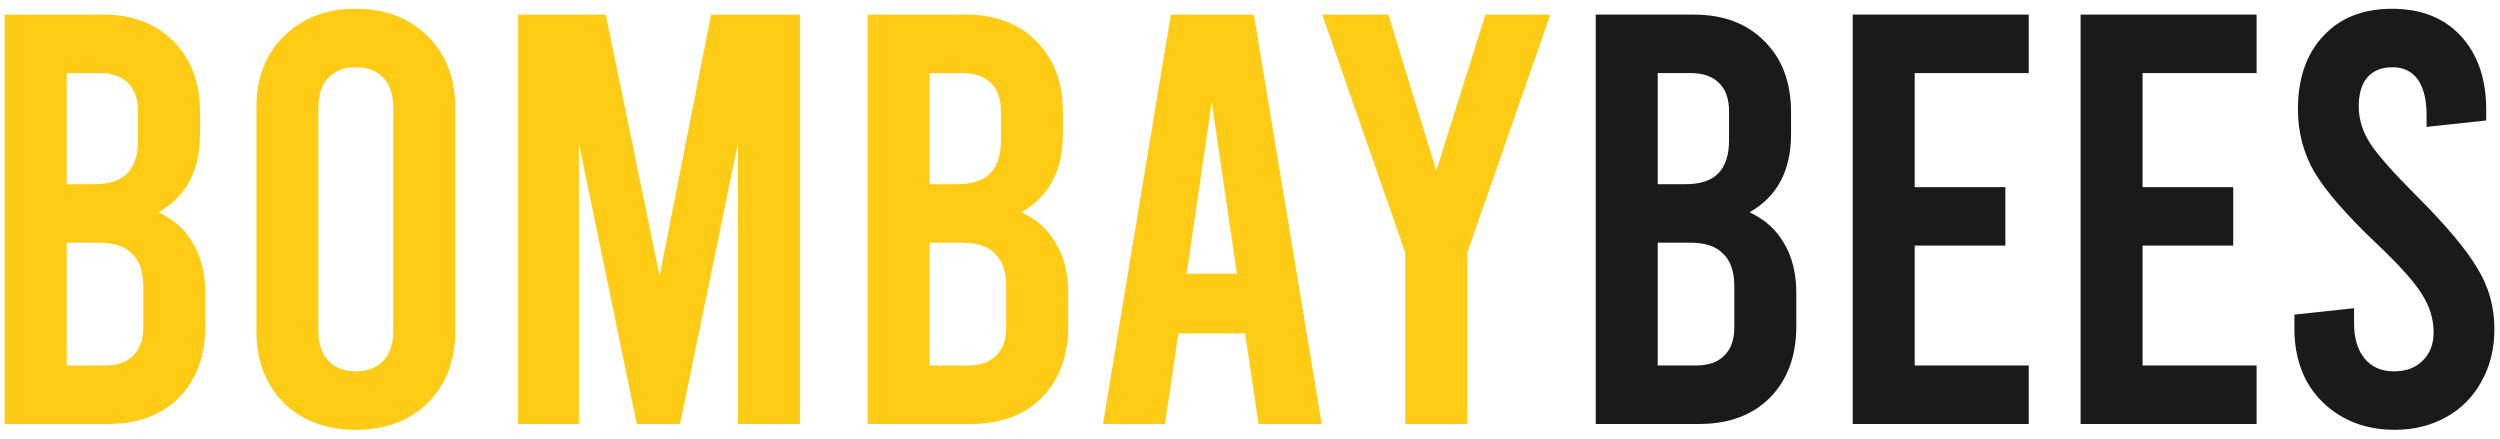
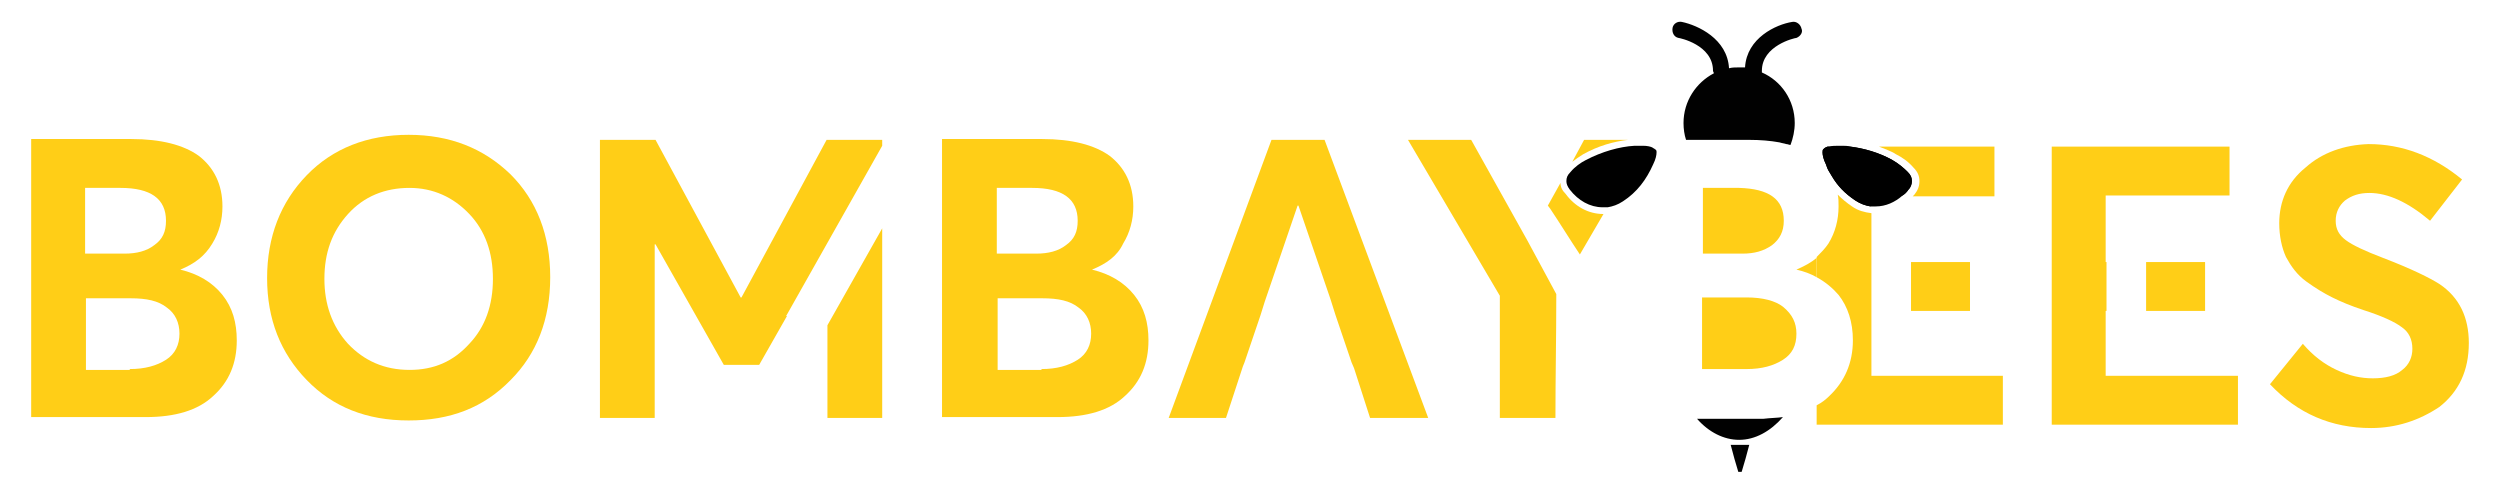
- <svg xmlns="http://www.w3.org/2000/svg" width="171" height="30" viewBox="0 0 171 30" fill="none">
-   <path d="M10.84 14.52C11.88 15 12.667 15.707 13.2 16.64C13.76 17.573 14.04 18.707 14.04 20.04V22.32C14.04 24.347 13.44 25.973 12.24 27.2C11.04 28.4 9.427 29 7.4 29H0.32V1H7.04C9.067 1 10.68 1.613 11.88 2.84C13.08 4.04 13.68 5.653 13.68 7.68V9.16C13.68 11.667 12.733 13.453 10.84 14.52ZM4.56 5V12.6H6.44C7.453 12.6 8.2 12.36 8.68 11.88C9.187 11.373 9.44 10.613 9.44 9.6V7.6C9.44 6.773 9.213 6.133 8.76 5.68C8.307 5.227 7.667 5 6.84 5H4.56ZM9.8 19.6C9.8 18.587 9.547 17.84 9.04 17.36C8.56 16.853 7.813 16.6 6.8 16.6H4.56V25H7.2C8.027 25 8.667 24.773 9.12 24.32C9.573 23.867 9.8 23.227 9.8 22.4V19.6ZM24.338 29.4C22.311 29.4 20.672 28.787 19.418 27.56C18.165 26.307 17.538 24.667 17.538 22.64V7.36C17.538 5.333 18.165 3.707 19.418 2.48C20.672 1.227 22.311 0.6 24.338 0.6C26.365 0.6 28.005 1.227 29.258 2.48C30.512 3.707 31.138 5.333 31.138 7.36V22.64C31.138 24.667 30.512 26.307 29.258 27.56C28.005 28.787 26.365 29.4 24.338 29.4ZM24.338 25.4C25.138 25.4 25.765 25.16 26.218 24.68C26.672 24.2 26.898 23.52 26.898 22.64V7.36C26.898 6.48 26.672 5.8 26.218 5.32C25.765 4.84 25.138 4.6 24.338 4.6C23.538 4.6 22.912 4.84 22.458 5.32C22.005 5.8 21.778 6.48 21.778 7.36V22.64C21.778 23.52 22.005 24.2 22.458 24.68C22.912 25.16 23.538 25.4 24.338 25.4ZM54.717 1V29H50.477V9.8L46.517 29H43.557L39.597 9.8V29H35.437V1H41.437L45.117 18.88L48.637 1H54.717ZM69.863 14.52C70.903 15 71.69 15.707 72.223 16.64C72.783 17.573 73.063 18.707 73.063 20.04V22.32C73.063 24.347 72.463 25.973 71.263 27.2C70.063 28.4 68.45 29 66.423 29H59.343V1H66.063C68.09 1 69.703 1.613 70.903 2.84C72.103 4.04 72.703 5.653 72.703 7.68V9.16C72.703 11.667 71.757 13.453 69.863 14.52ZM63.583 5V12.6H65.463C66.477 12.6 67.223 12.36 67.703 11.88C68.21 11.373 68.463 10.613 68.463 9.6V7.6C68.463 6.773 68.237 6.133 67.783 5.68C67.33 5.227 66.69 5 65.863 5H63.583ZM68.823 19.6C68.823 18.587 68.57 17.84 68.063 17.36C67.583 16.853 66.837 16.6 65.823 16.6H63.583V25H66.223C67.05 25 67.69 24.773 68.143 24.32C68.597 23.867 68.823 23.227 68.823 22.4V19.6ZM85.164 22.8H80.604L79.684 29H75.444L80.084 1H85.764L90.404 29H86.084L85.164 22.8ZM84.604 18.72L82.884 7L81.164 18.72H84.604ZM106.041 1L100.361 17.28V29H96.121V17.28L90.441 1H94.961L98.241 11.68L101.601 1H106.041Z" fill="#FFCC15" />
-   <path d="M119.668 14.52C120.708 15 121.495 15.707 122.028 16.64C122.588 17.573 122.868 18.707 122.868 20.04V22.32C122.868 24.347 122.268 25.973 121.068 27.2C119.868 28.4 118.255 29 116.228 29H109.148V1H115.868C117.895 1 119.508 1.613 120.708 2.84C121.908 4.04 122.508 5.653 122.508 7.68V9.16C122.508 11.667 121.561 13.453 119.668 14.52ZM113.388 5V12.6H115.268C116.281 12.6 117.028 12.36 117.508 11.88C118.015 11.373 118.268 10.613 118.268 9.6V7.6C118.268 6.773 118.041 6.133 117.588 5.68C117.135 5.227 116.495 5 115.668 5H113.388ZM118.628 19.6C118.628 18.587 118.375 17.84 117.868 17.36C117.388 16.853 116.641 16.6 115.628 16.6H113.388V25H116.028C116.855 25 117.495 24.773 117.948 24.32C118.401 23.867 118.628 23.227 118.628 22.4V19.6ZM126.726 1H138.766V5H130.966V12.8H137.166V16.8H130.966V25H138.766V29H126.726V1ZM142.312 1H154.352V5H146.552V12.8H152.752V16.8H146.552V25H154.352V29H142.312V1ZM163.778 29.4C162.445 29.4 161.258 29.107 160.218 28.52C159.178 27.933 158.365 27.12 157.778 26.08C157.218 25.04 156.938 23.853 156.938 22.52V21.52L161.018 21.08V22.12C161.018 23.133 161.258 23.933 161.738 24.52C162.218 25.107 162.885 25.4 163.738 25.4C164.565 25.4 165.218 25.16 165.698 24.68C166.205 24.2 166.458 23.547 166.458 22.72C166.458 21.813 166.191 20.947 165.658 20.12C165.151 19.293 164.125 18.147 162.578 16.68C160.498 14.707 159.071 13.067 158.298 11.76C157.551 10.453 157.178 9.027 157.178 7.48C157.178 5.373 157.751 3.707 158.898 2.48C160.045 1.227 161.618 0.6 163.618 0.6C165.618 0.6 167.191 1.227 168.338 2.48C169.485 3.733 170.058 5.413 170.058 7.52V8.24L165.978 8.68V7.88C165.978 6.813 165.778 6 165.378 5.44C164.978 4.88 164.405 4.6 163.658 4.6C162.911 4.6 162.338 4.827 161.938 5.28C161.538 5.733 161.338 6.4 161.338 7.28C161.338 8.16 161.605 9.013 162.138 9.84C162.671 10.64 163.698 11.8 165.218 13.32C167.298 15.4 168.711 17.08 169.458 18.36C170.231 19.613 170.618 21 170.618 22.52C170.618 23.853 170.325 25.04 169.738 26.08C169.178 27.12 168.378 27.933 167.338 28.52C166.298 29.107 165.111 29.4 163.778 29.4Z" fill="#1A1A1A" />
+ <svg xmlns="http://www.w3.org/2000/svg" version="1.1" id="Layer_1" x="0px" y="0px" viewBox="0 0 296.7 58.5" style="enable-background:new 0 0 296.7 58.5;" xml:space="preserve">
+   <style type="text/css">
+ 	.st0{fill:#FFCE17;}
+ 	.st1{fill:#010101;}
+ </style>
+   <g>
+     <path class="st0" d="M281.4,50.8c-4.7,0-8.7-1.7-12-5.2l3.9-4.8c1.2,1.4,2.5,2.4,4,3.1c1.5,0.7,2.9,1,4.3,1c1.5,0,2.7-0.3,3.5-1   c0.8-0.6,1.2-1.5,1.2-2.5c0-1.1-0.4-2-1.3-2.6c-0.8-0.6-2.3-1.3-4.5-2c-1.5-0.5-2.7-1-3.7-1.5c-1-0.5-2-1.1-3.1-1.9   c-1.1-0.8-1.8-1.8-2.4-2.9c-0.5-1.1-0.8-2.5-0.8-4c0-2.6,1-4.9,3.1-6.6c2-1.8,4.6-2.7,7.5-2.8c4,0,7.7,1.4,11.1,4.2l-3.8,4.9   c-2.6-2.2-5-3.3-7.2-3.3c-1.2,0-2.1,0.3-2.9,0.9c-0.7,0.6-1.1,1.4-1.1,2.4c0,1,0.4,1.7,1.2,2.3c0.8,0.6,2.3,1.3,4.4,2.1   c3.4,1.3,5.6,2.4,6.7,3.1c2.4,1.6,3.5,4,3.5,7c0,3.3-1.2,5.8-3.5,7.6C287.1,49.9,284.4,50.8,281.4,50.8z" />
+     <g>
+       <rect x="254.7" y="31.1" class="st0" width="7" height="5.8" />
+       <polygon class="st0" points="265.6,44.6 265.6,50.4 243.5,50.4 243.5,17.4 264.6,17.4 264.6,23.2 249.9,23.2 249.9,31.1 250,31.1     250,36.9 249.9,36.9 249.9,44.6   " />
+     </g>
+     <path class="st0" d="M21.4,32c2.1,0.5,3.8,1.5,5,3c1.2,1.5,1.7,3.3,1.7,5.4c0,2.7-0.9,4.9-2.8,6.6c-1.8,1.7-4.5,2.5-8,2.5H3.7v-33   h11.9c3.5,0,6.2,0.7,8,2c1.8,1.4,2.8,3.4,2.8,6c0,1.6-0.4,3.1-1.2,4.4C24.3,30.4,23.1,31.3,21.4,32L21.4,32z M10.1,22.3v7.8h4.7   c1.4,0,2.6-0.3,3.5-1c1-0.7,1.4-1.6,1.4-2.9c0-2.6-1.8-3.9-5.4-3.9H10.1z M15.4,43.8c1.8,0,3.2-0.4,4.3-1.1   c1.1-0.7,1.6-1.8,1.6-3.1c0-1.3-0.5-2.4-1.5-3.1c-1-0.8-2.4-1.1-4.3-1.1h-5.3v8.5H15.4z" />
+     <path class="st0" d="M48.5,49.9c-5,0-9-1.6-12.1-4.8c-3.1-3.2-4.7-7.2-4.7-12.1c0-4.9,1.6-9,4.7-12.2s7.2-4.8,12.1-4.8   c4.9,0,8.9,1.6,12.1,4.7c3.1,3.1,4.7,7.2,4.7,12.2c0,5-1.6,9.1-4.7,12.2C57.4,48.4,53.4,49.9,48.5,49.9z M48.6,43.9   c2.9,0,5.2-1,7.1-3.1c1.9-2,2.8-4.6,2.8-7.7c0-3.1-0.9-5.7-2.8-7.7c-1.9-2-4.3-3.1-7.1-3.1c-2.9,0-5.4,1-7.3,3.1   c-1.9,2.1-2.8,4.6-2.8,7.7c0,3,0.9,5.6,2.8,7.7C43.2,42.8,45.6,43.9,48.6,43.9z" />
+     <path class="st0" d="M129.6,32c2.1,0.5,3.8,1.5,5,3c1.2,1.5,1.7,3.3,1.7,5.4c0,2.7-0.9,4.9-2.8,6.6c-1.8,1.7-4.5,2.5-8,2.5h-13.7   v-33h11.9c3.5,0,6.2,0.7,8,2c1.8,1.4,2.8,3.4,2.8,6c0,1.6-0.4,3.1-1.2,4.4C132.6,30.4,131.3,31.3,129.6,32L129.6,32z M118.3,22.3   v7.8h4.7c1.4,0,2.6-0.3,3.5-1c1-0.7,1.4-1.6,1.4-2.9c0-2.6-1.8-3.9-5.4-3.9H118.3z M123.6,43.8c1.8,0,3.2-0.4,4.3-1.1   c1.1-0.7,1.6-1.8,1.6-3.1c0-1.3-0.5-2.4-1.5-3.1c-1-0.8-2.4-1.1-4.3-1.1h-5.3v8.5H123.6z" />
+     <g>
+       <polygon class="st0" points="104.7,17.3 93.3,37.5 93.4,37.5 90.1,43.3 85.9,43.3 77.8,29 77.7,29 77.7,49.6 71.2,49.6 71.2,16.6     77.8,16.6 87.9,35.3 88,35.3 98.1,16.6 104.7,16.6   " />
+       <polygon class="st0" points="104.7,27.1 104.7,49.6 98.2,49.6 98.2,38.6   " />
+     </g>
+     <g>
+       <polygon class="st0" points="160.4,43 160.4,43 160.7,43.7   " />
+       <polygon class="st0" points="158.5,37.4 158.5,37.4 157.9,35.5   " />
+       <polygon class="st0" points="149.6,37.4 149.6,37.4 150.1,35.8   " />
+       <polygon class="st0" points="169.5,49.6 162.6,49.6 160.7,43.7 160.4,43 158.5,37.4 158.5,37.4 157.9,35.5 154.1,24.4 154,24.4     150.1,35.8 150.1,35.8 149.6,37.4 147.7,43 147.5,43.5 145.5,49.6 138.7,49.6 150.9,16.6 157.2,16.6   " />
+       <polygon class="st0" points="160.7,43.7 160.7,43.7 160.7,43.7   " />
+       <polygon class="st0" points="150.1,35.8 150.1,35.8 150.1,35.8   " />
+     </g>
+     <g>
+       <path class="st0" d="M215.6,32.9c-0.7-0.4-1.5-0.7-2.4-0.9v0c0.9-0.4,1.7-0.8,2.4-1.4V32.9z" />
+       <rect x="226.8" y="31.1" class="st0" width="7" height="5.8" />
+       <path class="st0" d="M225,18.3c-0.6-0.4-1.3-0.6-2-0.9h13.7v5.9H227c0.1-0.1,0.1-0.1,0.2-0.2c0.4-0.5,0.6-1,0.6-1.6    c0-0.6-0.2-1.1-0.7-1.6C226.5,19.2,225.8,18.7,225,18.3z" />
+       <path d="M226.9,21.5c0,0.3-0.1,0.7-0.4,1c-0.2,0.3-0.4,0.5-0.7,0.7H222v1.3c-0.6-0.1-1.2-0.3-1.8-0.7c-1.2-0.8-2.1-1.7-2.8-2.9    c0,0,0,0,0,0c-0.1-0.2-0.2-0.3-0.3-0.5c-0.2-0.3-0.3-0.6-0.4-0.9c-0.3-0.6-0.4-1.1-0.4-1.4c0-0.2,0-0.3,0.1-0.4    c0.1-0.1,0.2-0.2,0.5-0.3c0.1,0,0.1,0,0.2,0h2.5c1.6,0.2,3.4,0.7,5,1.6c0.7,0.4,1.3,0.9,1.8,1.4C226.8,20.8,226.9,21.1,226.9,21.5    z" />
+       <path class="st0" d="M237.7,44.6v5.8h-22.1v-2.3c0.6-0.3,1.1-0.7,1.5-1.1c1.8-1.7,2.8-3.9,2.8-6.6c0-2.2-0.6-4-1.7-5.4    c-0.7-0.8-1.5-1.5-2.6-2.1v-2.4c0.5-0.5,1-1,1.4-1.6c0.8-1.3,1.2-2.8,1.2-4.4c0-0.5,0-1-0.1-1.4c0.5,0.5,1.1,1,1.7,1.4    c0.7,0.5,1.5,0.7,2.3,0.8v5.8h0v5.8h0v7.7H237.7z" />
+       <path class="st0" d="M190.3,25.4L190.3,25.4l-2.8,4.8c-1.2-1.8-2.3-3.6-3.5-5.4c-0.1-0.1-0.2-0.3-0.3-0.4l1.5-2.7    c0,0.5,0.2,0.9,0.6,1.3C186.9,24.5,188.5,25.4,190.3,25.4z" />
+       <path class="st0" d="M187.9,18.3c-0.5,0.3-0.9,0.6-1.3,0.9l1.4-2.6h5.2C191.5,16.8,189.7,17.3,187.9,18.3z" />
+       <path class="st0" d="M184.7,34.9c0,0.1,0,0.2,0,0.3c0,4.8-0.1,9.6-0.1,14.4H178V35.1l-10.9-18.5h7.5l6.7,12L184.7,34.9z" />
+       <path class="st1" d="M206.3,56c0.1,0,0.3,0,0.4,0c0.3-1,0.6-2,0.9-3.2h-2.2C205.7,54,206,55,206.3,56z" />
+       <path class="st0" d="M213.2,39.6c0,1.4-0.5,2.4-1.6,3.1c-1.1,0.7-2.5,1.1-4.3,1.1h-5.3v-8.5h5.3c1.9,0,3.4,0.4,4.3,1.1    C212.7,37.3,213.2,38.3,213.2,39.6z" />
+       <path class="st1" d="M211.6,49.5c-1.5,1.7-3.3,2.7-5.2,2.7c-1.8,0-3.6-0.9-5-2.5h7.9C210.1,49.6,210.9,49.6,211.6,49.5z" />
+       <path class="st0" d="M211.7,26.2c0,1.3-0.5,2.2-1.4,2.9c-1,0.7-2.1,1-3.5,1h-4.7v-7.8h4.3C209.9,22.4,211.7,23.6,211.7,26.2z" />
+       <path class="st1" d="M213.2,4.5c-0.2,0-4.1,0.9-4.1,3.9l0,0.2c2.3,1,3.9,3.3,3.9,6c0,0.9-0.2,1.8-0.5,2.6c-0.2,0-0.3-0.1-0.5-0.1    c-0.3-0.1-0.5-0.1-0.8-0.2c-1.1-0.2-2.3-0.3-3.6-0.3h-7.5c-0.2-0.6-0.3-1.3-0.3-2c0-2.6,1.5-4.8,3.6-5.9c0-0.1-0.1-0.2-0.1-0.3    c0-3.1-4-3.9-4.1-3.9c-0.5-0.1-0.8-0.6-0.7-1.2c0.1-0.5,0.6-0.8,1.1-0.7c1.9,0.4,5.4,2,5.6,5.5c0.4-0.1,0.7-0.1,1.1-0.1    c0.3,0,0.6,0,0.8,0c0.2-3.5,3.7-5.1,5.6-5.4c0.5-0.1,1,0.3,1.1,0.8C214,3.8,213.7,4.3,213.2,4.5z" />
+       <path d="M196.6,18.1c0,0.3-0.1,0.8-0.4,1.4c-0.8,1.8-1.9,3.3-3.6,4.4c-0.6,0.4-1.2,0.6-1.8,0.7c0,0,0,0,0,0c0,0,0,0-0.1,0    c-0.2,0-0.4,0-0.5,0c-1.5,0-2.9-0.8-3.9-2.1c-0.3-0.4-0.4-0.7-0.4-1c0-0.4,0.1-0.7,0.5-1.1c0.5-0.6,1.2-1.1,1.8-1.4    c1.9-1,4-1.6,5.8-1.7c0.1,0,0.1,0,0.2,0h0.3c0.2,0,0.4,0,0.5,0c0.5,0,0.9,0.1,1.1,0.2c0.1,0.1,0.2,0.1,0.3,0.2    C196.6,17.8,196.6,17.9,196.6,18.1z" />
+       <path d="M226.9,21.5c0,0.3-0.1,0.7-0.4,1c-0.2,0.3-0.4,0.5-0.7,0.7c-0.9,0.8-2,1.3-3.2,1.3c-0.2,0-0.4,0-0.6,0    c-0.6-0.1-1.2-0.3-1.8-0.7c-1.2-0.8-2.1-1.7-2.8-2.9c0,0,0,0,0,0c-0.1-0.2-0.2-0.3-0.3-0.5c-0.2-0.3-0.3-0.6-0.4-0.9    c-0.3-0.6-0.4-1.1-0.4-1.4c0-0.2,0-0.3,0.1-0.4c0.1-0.1,0.2-0.2,0.5-0.3c0.1,0,0.1,0,0.2,0c0.3-0.1,0.7-0.1,1.2-0.1h0.3    c0,0,0,0,0,0c0.3,0,0.7,0,1,0.1c1.6,0.2,3.4,0.7,5,1.6c0.7,0.4,1.3,0.9,1.8,1.4C226.8,20.8,226.9,21.1,226.9,21.5z" />
+     </g>
+   </g>
</svg>
